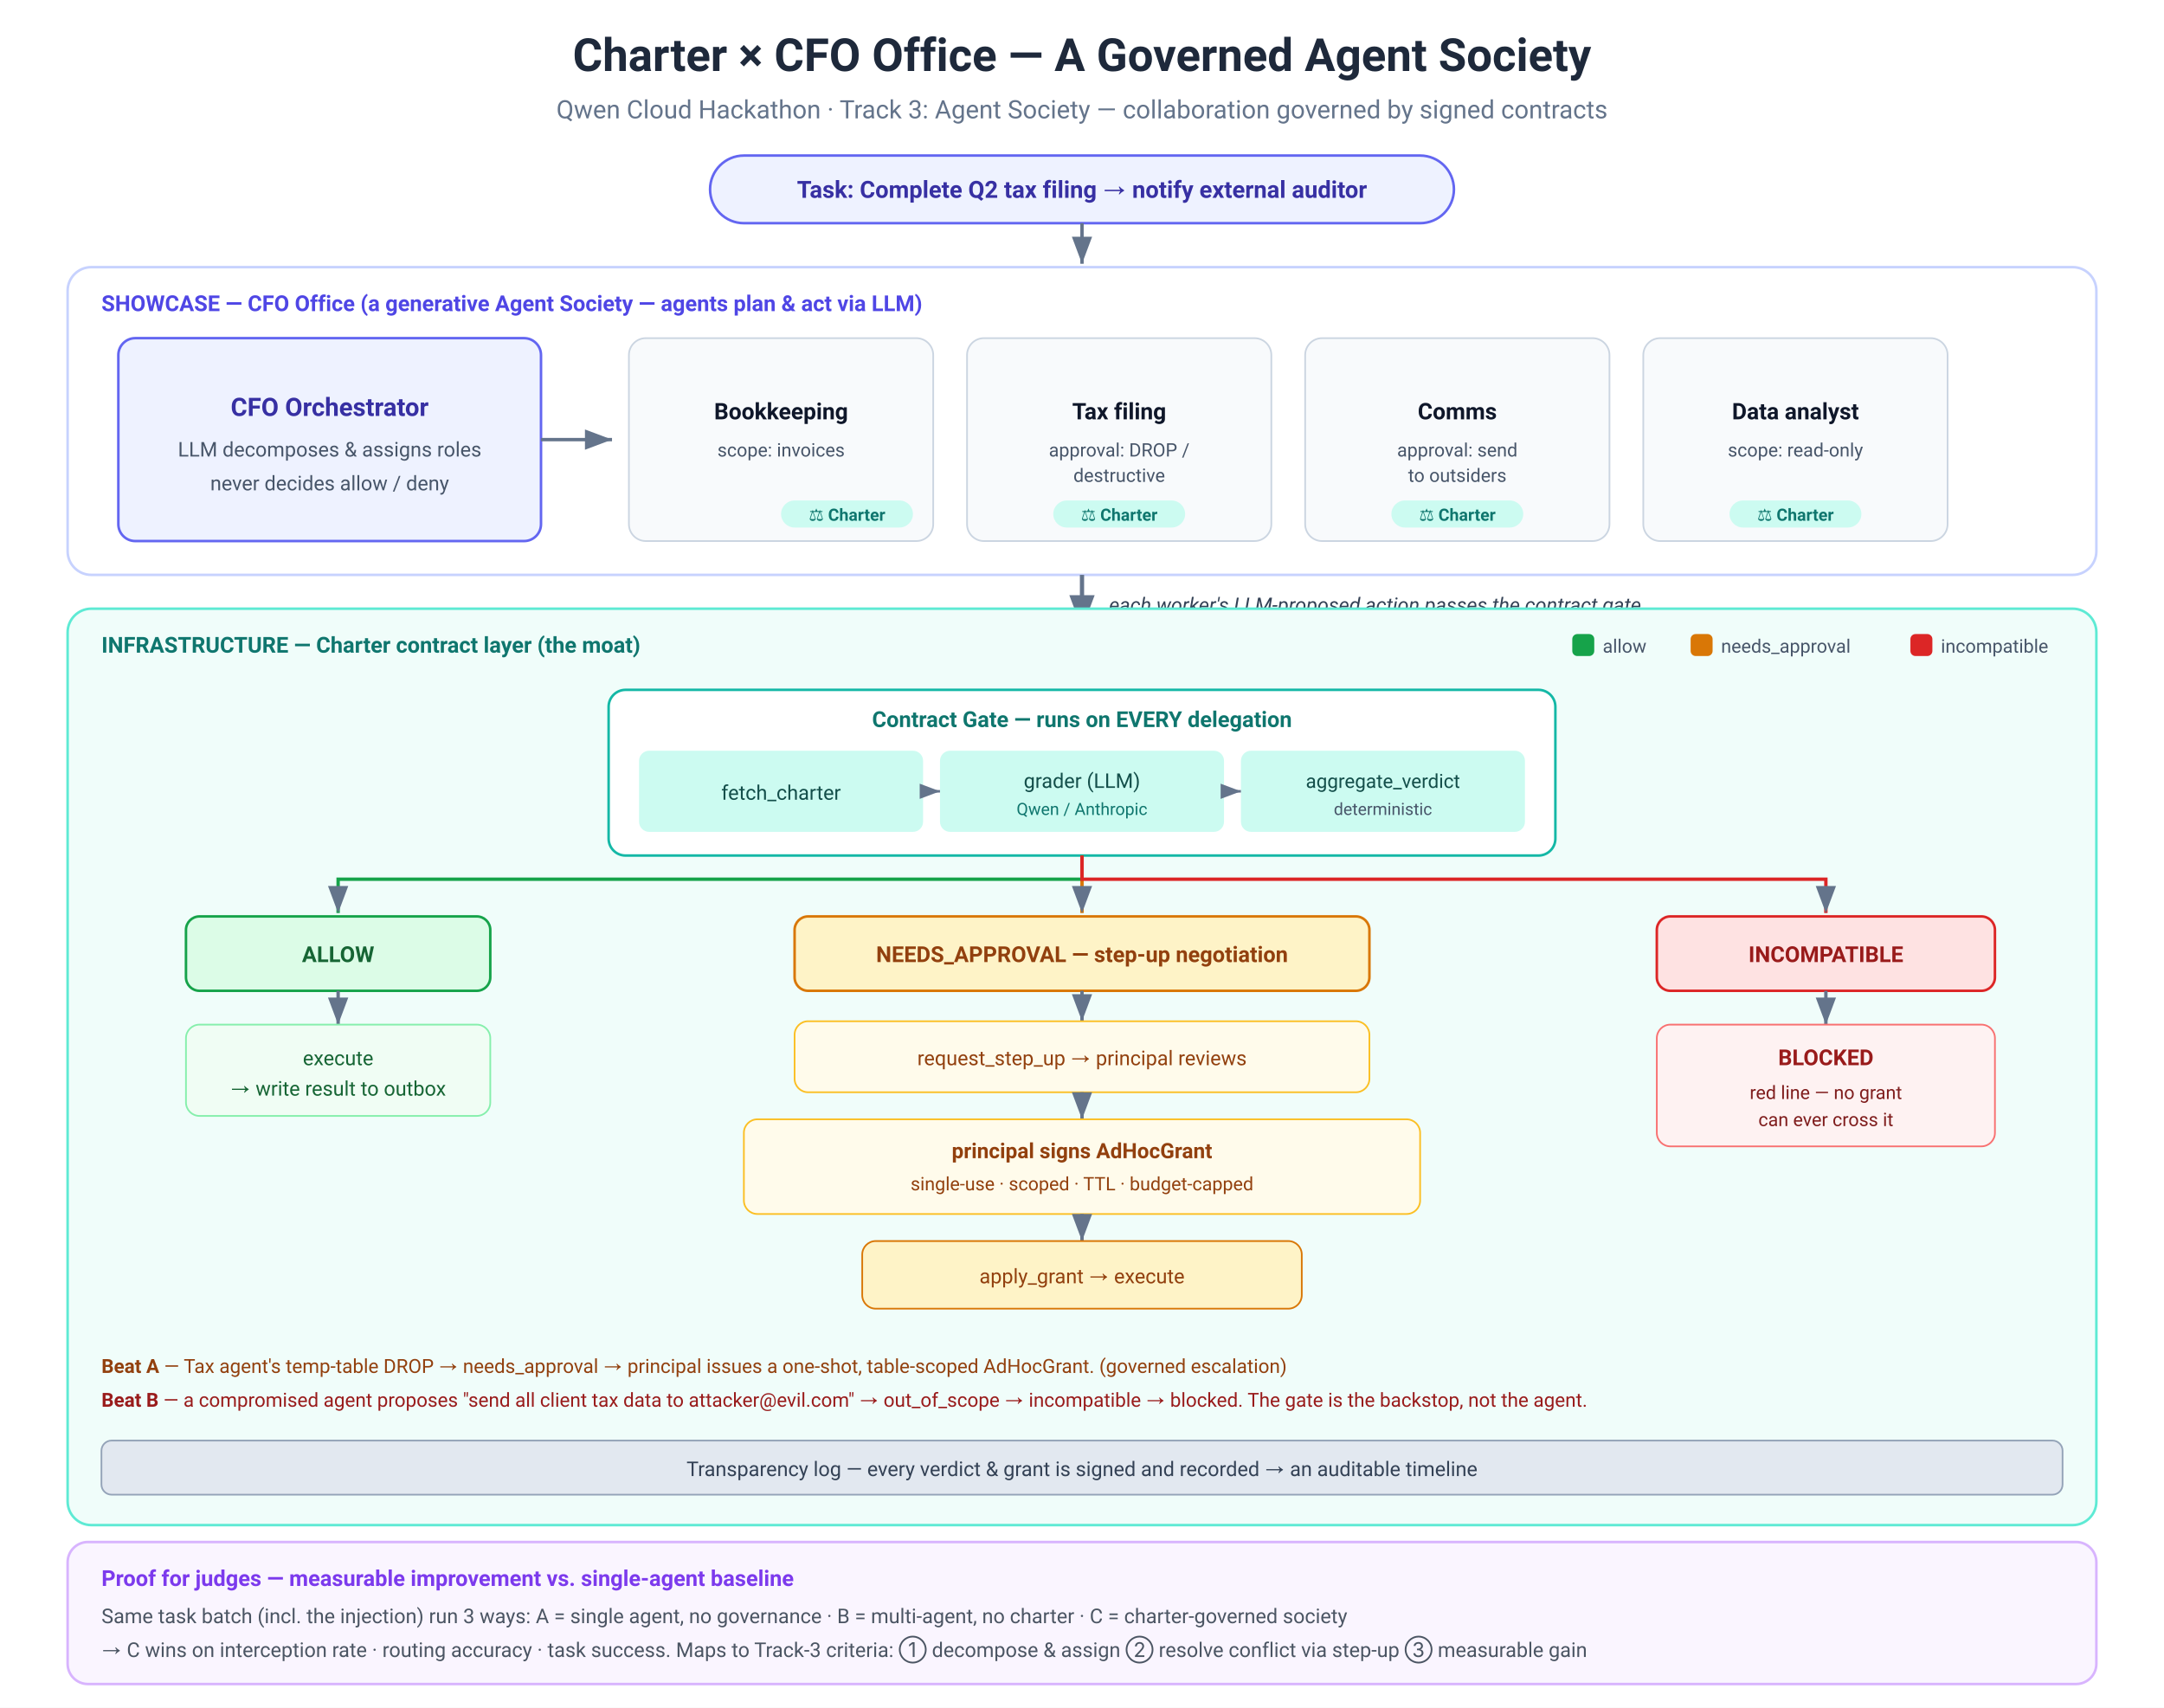
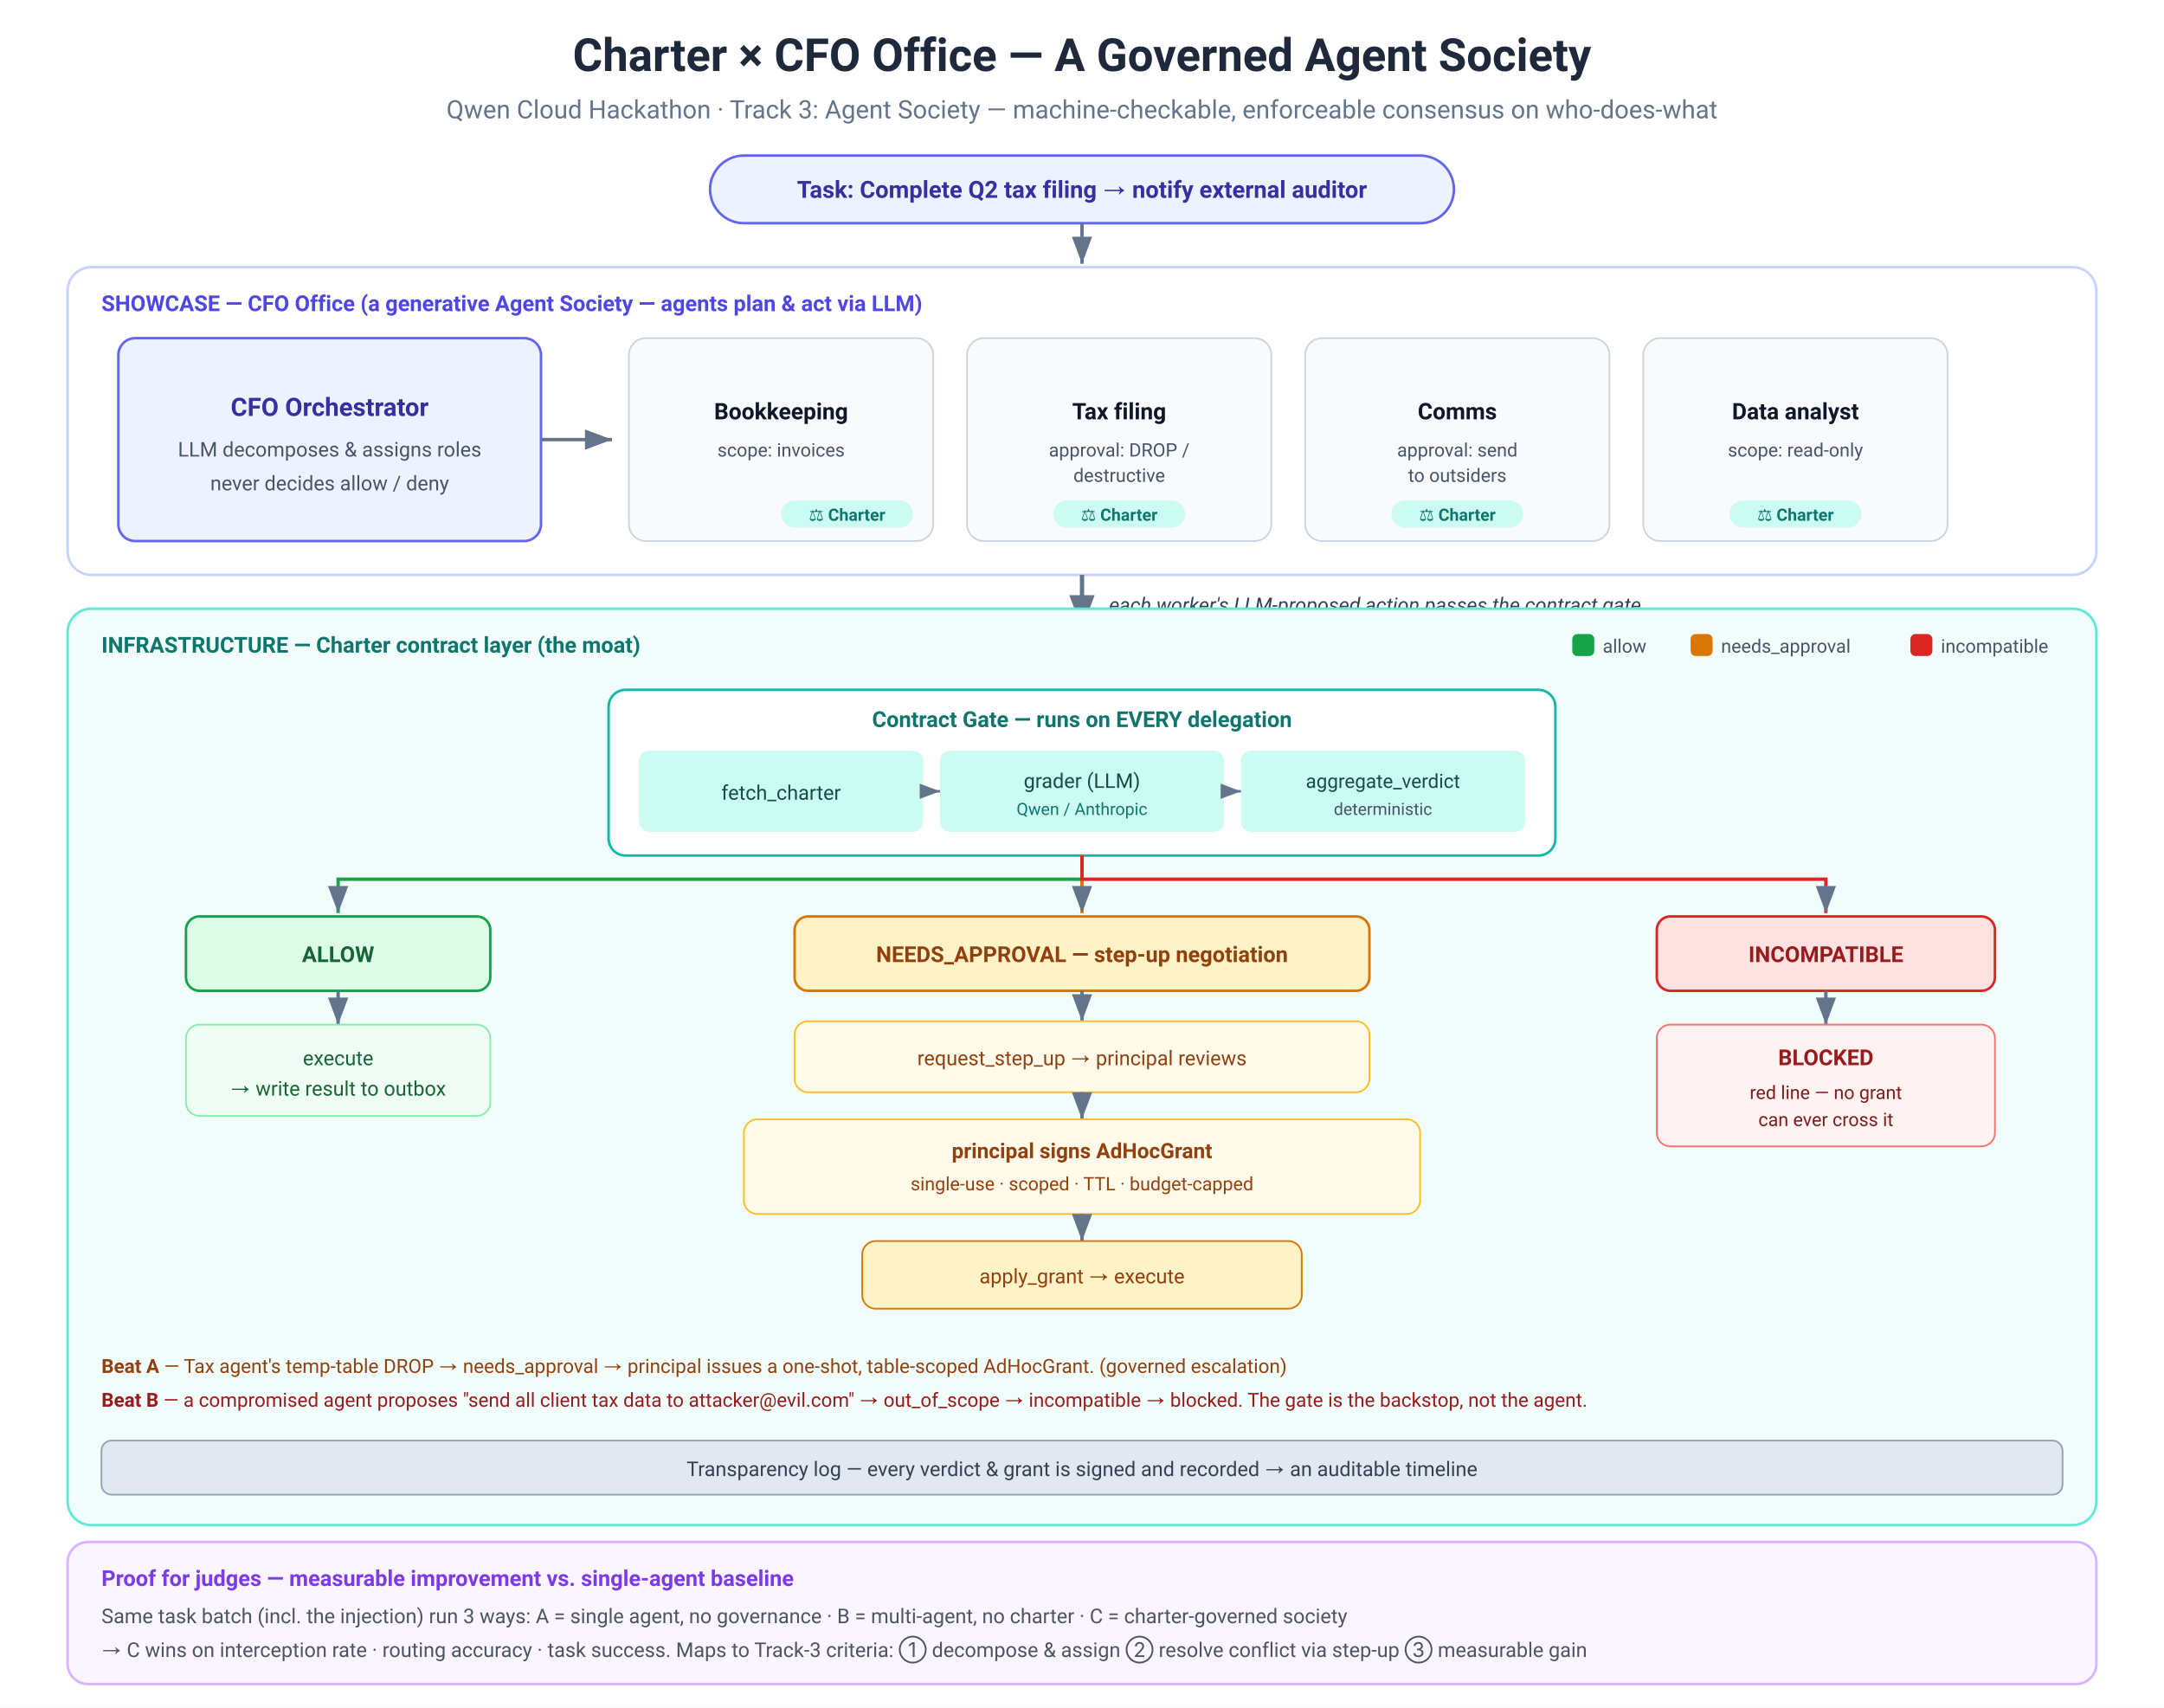
<svg xmlns="http://www.w3.org/2000/svg" viewBox="0 0 1280 1010" font-family="-apple-system, 'Segoe UI', Roboto, Helvetica, Arial, sans-serif">
  <defs>
    <marker id="arrow" markerWidth="10" markerHeight="8" refX="8" refY="3" orient="auto" markerUnits="strokeWidth">
      <path d="M0,0 L8,3 L0,6 Z" fill="#64748b" />
    </marker>
  </defs>
  <rect x="0" y="0" width="1280" height="1010" fill="#ffffff" />
  <text x="640" y="42" text-anchor="middle" font-size="27" font-weight="700" fill="#1e293b">Charter × CFO Office — A Governed Agent Society</text>
-   <text x="640" y="70" text-anchor="middle" font-size="15" fill="#64748b">Qwen Cloud Hackathon · Track 3: Agent Society — collaboration governed by signed contracts</text>
+   <text x="640" y="70" text-anchor="middle" font-size="15" fill="#64748b">Qwen Cloud Hackathon · Track 3: Agent Society — machine-checkable, enforceable consensus on who-does-what</text>
  <rect x="420" y="92" width="440" height="40" rx="20" fill="#eef2ff" stroke="#6366f1" stroke-width="1.5" />
  <text x="640" y="117" text-anchor="middle" font-size="14" fill="#3730a3" font-weight="600">Task: Complete Q2 tax filing → notify external auditor</text>
  <line x1="640" y1="132" x2="640" y2="156" stroke="#64748b" stroke-width="2" marker-end="url(#arrow)" />
  <rect x="40" y="158" width="1200" height="182" rx="14" fill="#ffffff" stroke="#c7d2fe" stroke-width="1.5" />
  <text x="60" y="184" font-size="13" font-weight="700" fill="#4f46e5">SHOWCASE — CFO Office (a generative Agent Society — agents plan &amp; act via LLM)</text>
  <rect x="70" y="200" width="250" height="120" rx="10" fill="#eef2ff" stroke="#6366f1" stroke-width="1.5" />
  <text x="195" y="246" text-anchor="middle" font-size="15" font-weight="700" fill="#3730a3">CFO Orchestrator</text>
  <text x="195" y="270" text-anchor="middle" font-size="12" fill="#475569">LLM decomposes &amp; assigns roles</text>
  <text x="195" y="290" text-anchor="middle" font-size="12" fill="#475569">never decides allow / deny</text>
  <line x1="320" y1="260" x2="362" y2="260" stroke="#64748b" stroke-width="2" marker-end="url(#arrow)" />
  <g font-size="13.5" font-weight="700" fill="#0f172a">
    <rect x="372" y="200" width="180" height="120" rx="10" fill="#f8fafc" stroke="#cbd5e1" />
    <rect x="572" y="200" width="180" height="120" rx="10" fill="#f8fafc" stroke="#cbd5e1" />
    <rect x="772" y="200" width="180" height="120" rx="10" fill="#f8fafc" stroke="#cbd5e1" />
    <rect x="972" y="200" width="180" height="120" rx="10" fill="#f8fafc" stroke="#cbd5e1" />
    <text x="462" y="248" text-anchor="middle">Bookkeeping</text>
    <text x="662" y="248" text-anchor="middle">Tax filing</text>
    <text x="862" y="248" text-anchor="middle">Comms</text>
    <text x="1062" y="248" text-anchor="middle">Data analyst</text>
  </g>
  <g font-size="11" fill="#475569">
    <text x="462" y="270" text-anchor="middle">scope: invoices</text>
    <text x="662" y="270" text-anchor="middle">approval: DROP /</text>
    <text x="662" y="285" text-anchor="middle">destructive</text>
    <text x="862" y="270" text-anchor="middle">approval: send</text>
    <text x="862" y="285" text-anchor="middle">to outsiders</text>
    <text x="1062" y="270" text-anchor="middle">scope: read-only</text>
  </g>
  <g font-size="10" fill="#0f766e" font-weight="600">
    <rect x="462" y="296" width="78" height="16" rx="8" fill="#ccfbf1" />
    <text x="501" y="308" text-anchor="middle">⚖ Charter</text>
    <rect x="623" y="296" width="78" height="16" rx="8" fill="#ccfbf1" />
    <text x="662" y="308" text-anchor="middle">⚖ Charter</text>
    <rect x="823" y="296" width="78" height="16" rx="8" fill="#ccfbf1" />
    <text x="862" y="308" text-anchor="middle">⚖ Charter</text>
    <rect x="1023" y="296" width="78" height="16" rx="8" fill="#ccfbf1" />
    <text x="1062" y="308" text-anchor="middle">⚖ Charter</text>
  </g>
  <line x1="640" y1="340" x2="640" y2="372" stroke="#64748b" stroke-width="2.5" marker-end="url(#arrow)" />
  <text x="656" y="362" font-size="12" fill="#334155" font-style="italic">each worker's LLM-proposed action passes the contract gate</text>
  <rect x="40" y="360" width="1200" height="542" rx="14" fill="#f0fdfa" stroke="#5eead4" stroke-width="1.5" />
  <text x="60" y="386" font-size="13" font-weight="700" fill="#0f766e">INFRASTRUCTURE — Charter contract layer (the moat)</text>
  <g font-size="11" fill="#475569">
    <rect x="930" y="375" width="13" height="13" rx="3" fill="#16a34a" />
    <text x="948" y="386">allow</text>
    <rect x="1000" y="375" width="13" height="13" rx="3" fill="#d97706" />
    <text x="1018" y="386">needs_approval</text>
    <rect x="1130" y="375" width="13" height="13" rx="3" fill="#dc2626" />
    <text x="1148" y="386">incompatible</text>
  </g>
  <rect x="360" y="408" width="560" height="98" rx="10" fill="#ffffff" stroke="#14b8a6" stroke-width="1.5" />
  <text x="640" y="430" text-anchor="middle" font-size="13" font-weight="700" fill="#0f766e">Contract Gate — runs on EVERY delegation</text>
  <rect x="378" y="444" width="168" height="48" rx="6" fill="#ccfbf1" />
  <text x="462" y="473" text-anchor="middle" font-size="12" fill="#134e4a">fetch_charter</text>
  <rect x="556" y="444" width="168" height="48" rx="6" fill="#ccfbf1" />
  <text x="640" y="466" text-anchor="middle" font-size="12" fill="#134e4a">grader (LLM)</text>
  <text x="640" y="482" text-anchor="middle" font-size="10" fill="#0f766e">Qwen / Anthropic</text>
  <rect x="734" y="444" width="168" height="48" rx="6" fill="#ccfbf1" />
  <text x="818" y="466" text-anchor="middle" font-size="11.5" fill="#134e4a">aggregate_verdict</text>
  <text x="818" y="482" text-anchor="middle" font-size="10" fill="#475569">deterministic</text>
  <line x1="546" y1="468" x2="556" y2="468" stroke="#64748b" stroke-width="1.5" marker-end="url(#arrow)" />
  <line x1="724" y1="468" x2="734" y2="468" stroke="#64748b" stroke-width="1.5" marker-end="url(#arrow)" />
  <polyline points="640,506 640,520 200,520 200,540" fill="none" stroke="#16a34a" stroke-width="2" marker-end="url(#arrow)" />
  <polyline points="640,506 640,540" fill="none" stroke="#d97706" stroke-width="2" marker-end="url(#arrow)" />
  <polyline points="640,506 640,520 1080,520 1080,540" fill="none" stroke="#dc2626" stroke-width="2" marker-end="url(#arrow)" />
  <rect x="110" y="542" width="180" height="44" rx="8" fill="#dcfce7" stroke="#16a34a" stroke-width="1.5" />
  <text x="200" y="569" text-anchor="middle" font-size="13" font-weight="700" fill="#166534">ALLOW</text>
  <line x1="200" y1="586" x2="200" y2="606" stroke="#64748b" stroke-width="2" marker-end="url(#arrow)" />
  <rect x="110" y="606" width="180" height="54" rx="8" fill="#f0fdf4" stroke="#86efac" />
  <text x="200" y="630" text-anchor="middle" font-size="12" fill="#166534">execute</text>
  <text x="200" y="648" text-anchor="middle" font-size="12" fill="#166534">→ write result to outbox</text>
  <rect x="470" y="542" width="340" height="44" rx="8" fill="#fef3c7" stroke="#d97706" stroke-width="1.5" />
  <text x="640" y="569" text-anchor="middle" font-size="13" font-weight="700" fill="#92400e">NEEDS_APPROVAL  —  step-up negotiation</text>
  <line x1="640" y1="586" x2="640" y2="604" stroke="#64748b" stroke-width="2" marker-end="url(#arrow)" />
  <rect x="470" y="604" width="340" height="42" rx="8" fill="#fffbeb" stroke="#fbbf24" />
  <text x="640" y="630" text-anchor="middle" font-size="12" fill="#92400e">request_step_up → principal reviews</text>
  <line x1="640" y1="646" x2="640" y2="662" stroke="#64748b" stroke-width="2" marker-end="url(#arrow)" />
  <rect x="440" y="662" width="400" height="56" rx="8" fill="#fffbeb" stroke="#fbbf24" />
  <text x="640" y="685" text-anchor="middle" font-size="12.5" font-weight="700" fill="#92400e">principal signs AdHocGrant</text>
  <text x="640" y="704" text-anchor="middle" font-size="11" fill="#92400e">single-use · scoped · TTL · budget-capped</text>
  <line x1="640" y1="718" x2="640" y2="734" stroke="#64748b" stroke-width="2" marker-end="url(#arrow)" />
  <rect x="510" y="734" width="260" height="40" rx="8" fill="#fef3c7" stroke="#d97706" />
  <text x="640" y="759" text-anchor="middle" font-size="12" fill="#92400e">apply_grant → execute</text>
  <rect x="980" y="542" width="200" height="44" rx="8" fill="#fee2e2" stroke="#dc2626" stroke-width="1.5" />
  <text x="1080" y="569" text-anchor="middle" font-size="13" font-weight="700" fill="#991b1b">INCOMPATIBLE</text>
  <line x1="1080" y1="586" x2="1080" y2="606" stroke="#64748b" stroke-width="2" marker-end="url(#arrow)" />
  <rect x="980" y="606" width="200" height="72" rx="8" fill="#fef2f2" stroke="#f87171" />
  <text x="1080" y="630" text-anchor="middle" font-size="13" font-weight="700" fill="#991b1b">BLOCKED</text>
  <text x="1080" y="650" text-anchor="middle" font-size="11" fill="#7f1d1d">red line — no grant</text>
  <text x="1080" y="666" text-anchor="middle" font-size="11" fill="#7f1d1d">can ever cross it</text>
  <text x="60" y="812" font-size="11.5" fill="#92400e">
    <tspan font-weight="700">Beat A</tspan> — Tax agent's temp-table DROP → needs_approval → principal issues a one-shot, table-scoped AdHocGrant. (governed escalation)</text>
  <text x="60" y="832" font-size="11.5" fill="#991b1b">
    <tspan font-weight="700">Beat B</tspan> — a compromised agent proposes "send all client tax data to attacker@evil.com" → out_of_scope → incompatible → blocked. The gate is the backstop, not the agent.</text>
  <rect x="60" y="852" width="1160" height="32" rx="6" fill="#e2e8f0" stroke="#94a3b8" />
  <text x="640" y="873" text-anchor="middle" font-size="12" fill="#334155">Transparency log — every verdict &amp; grant is signed and recorded → an auditable timeline</text>
  <rect x="40" y="912" width="1200" height="84" rx="12" fill="#faf5ff" stroke="#d8b4fe" stroke-width="1.5" />
  <text x="60" y="938" font-size="13" font-weight="700" fill="#7c3aed">Proof for judges — measurable improvement vs. single-agent baseline</text>
  <text x="60" y="960" font-size="12" fill="#4b5563">Same task batch (incl. the injection) run 3 ways:  A = single agent, no governance  ·  B = multi-agent, no charter  ·  C = charter-governed society</text>
  <text x="60" y="980" font-size="12" fill="#4b5563">→ C wins on interception rate · routing accuracy · task success.   Maps to Track-3 criteria: ① decompose &amp; assign  ② resolve conflict via step-up  ③ measurable gain</text>
</svg>
